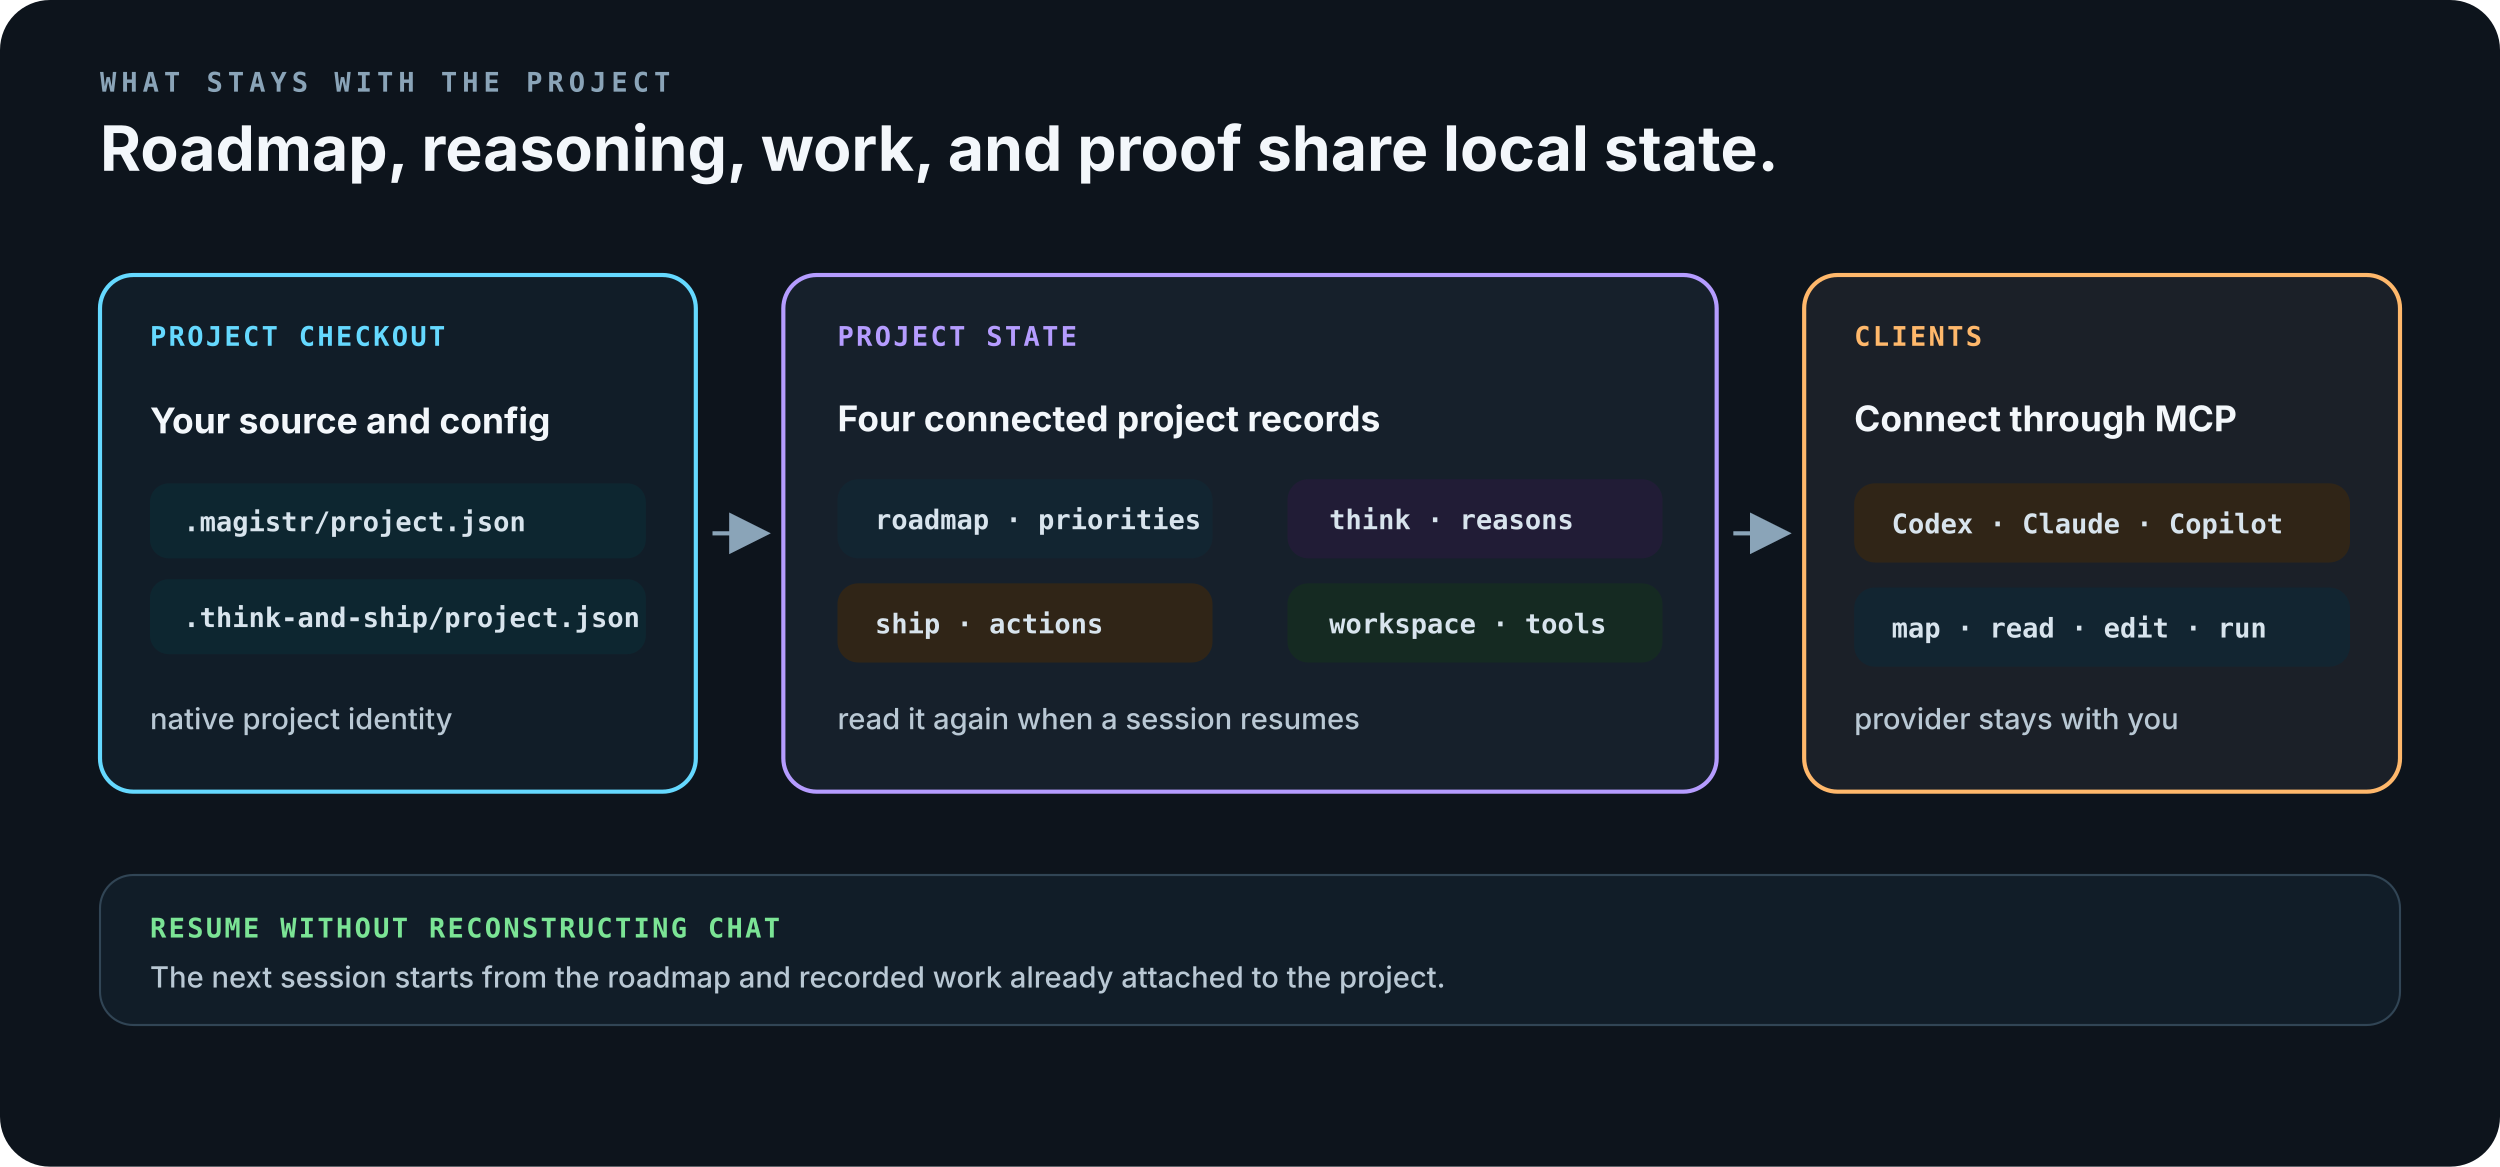
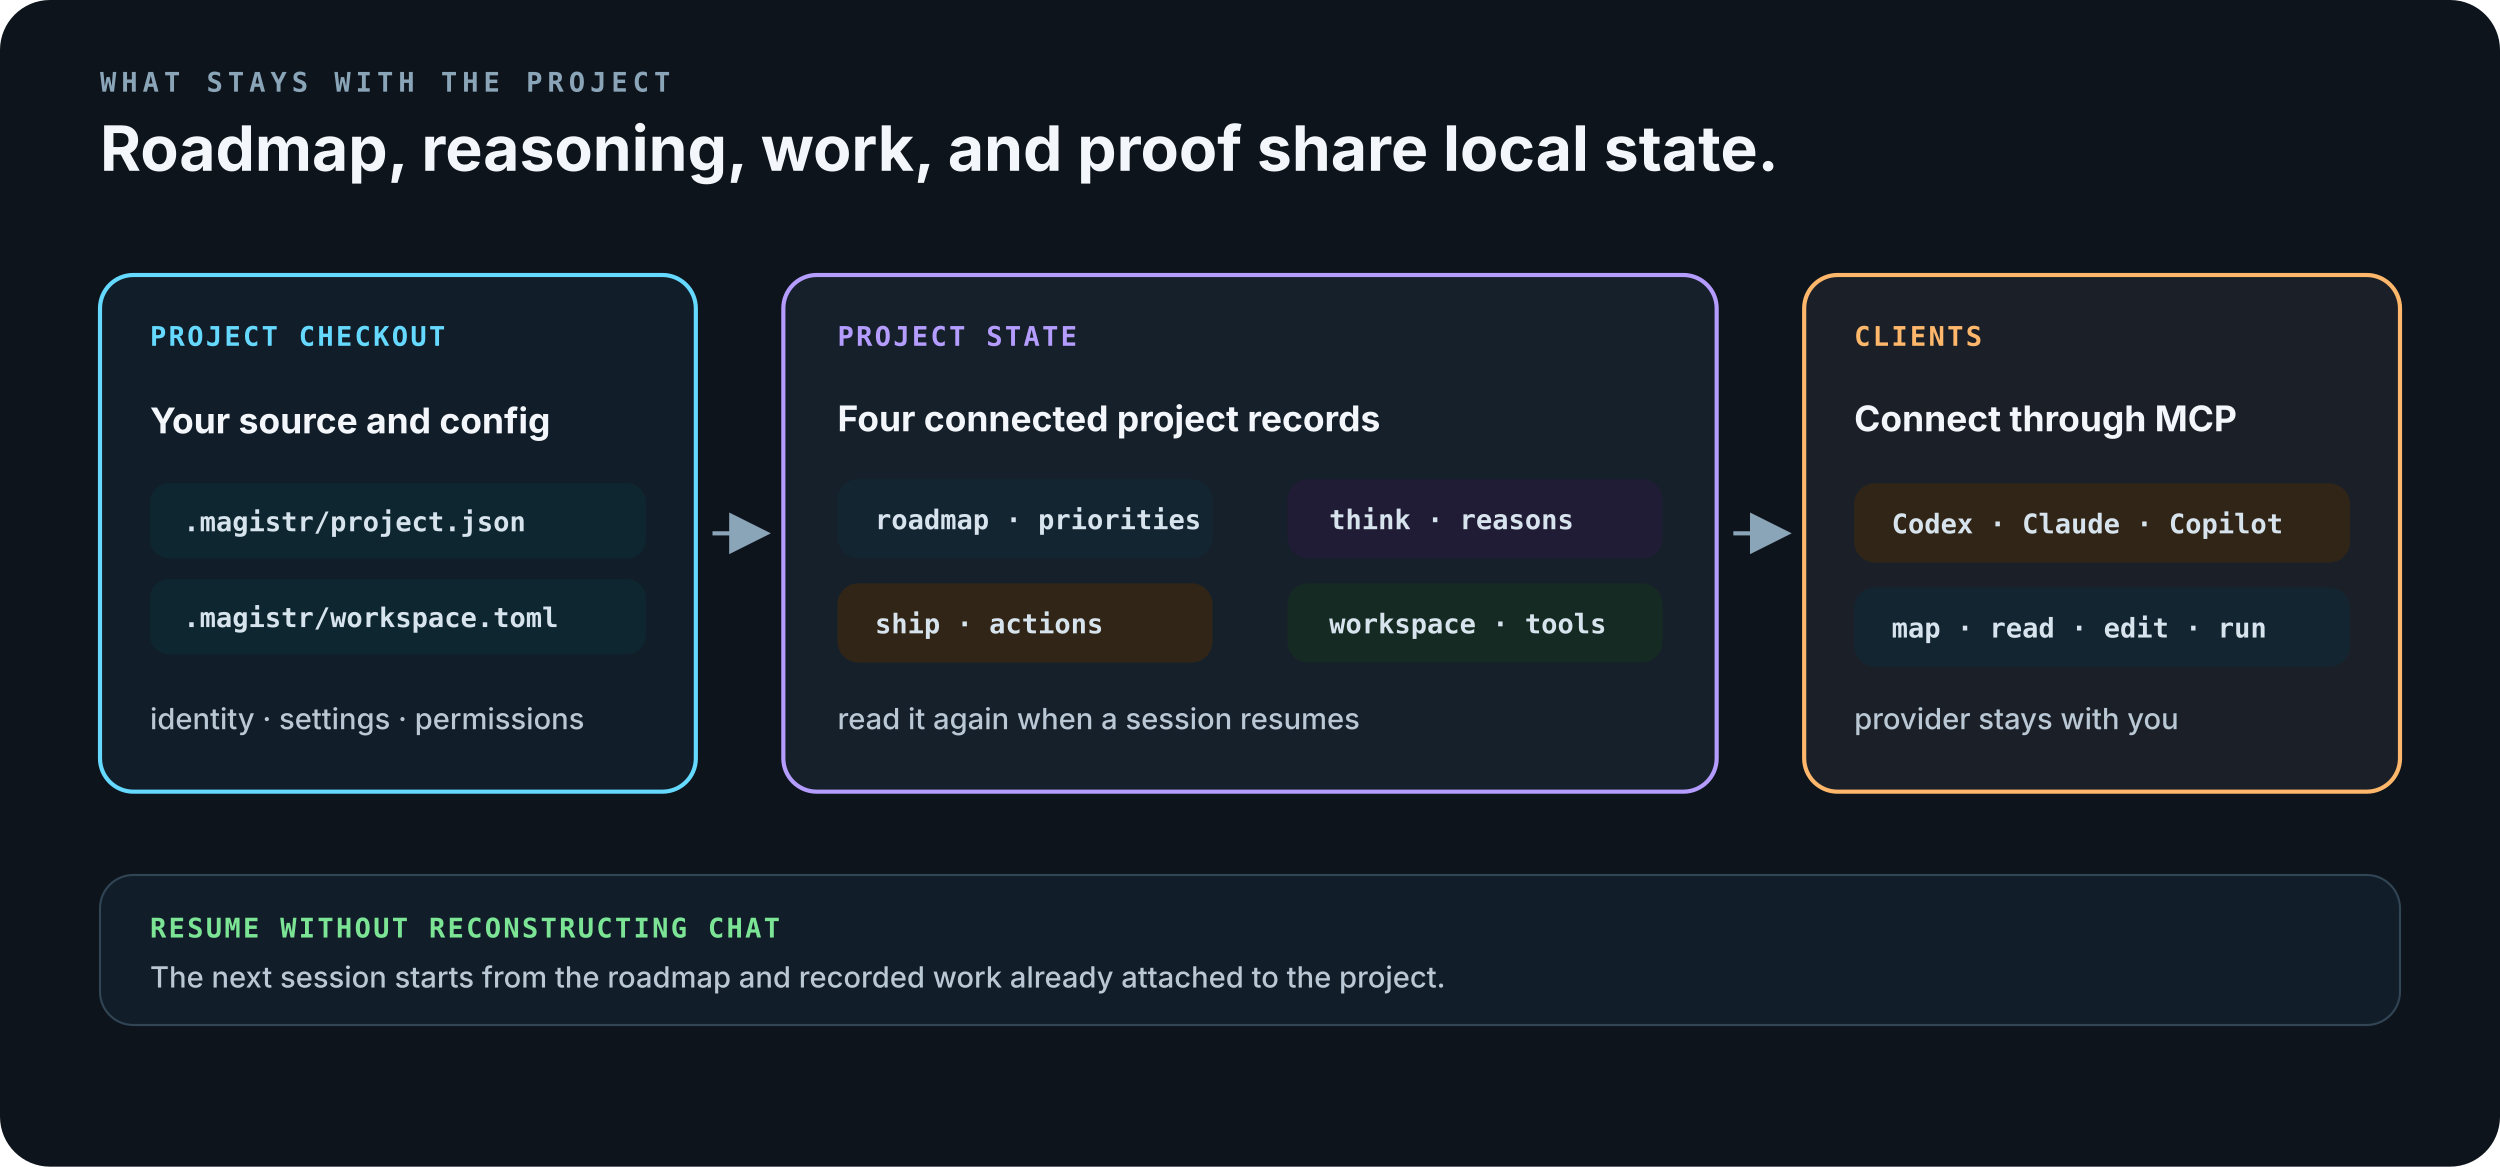
<svg xmlns="http://www.w3.org/2000/svg" viewBox="0 0 1200 560" role="img" aria-labelledby="title desc">
  <defs>
    <marker id="arrow" markerWidth="10" markerHeight="10" refX="8" refY="5" orient="auto">
      <path d="M0 0L10 5L0 10Z" fill="#8aa4b8" />
    </marker>
    <style>.kicker{font:600 13px ui-monospace,SFMono-Regular,Menlo,monospace;letter-spacing:2.4px;fill:#8aa4b8}.title{font:700 30px Inter,ui-sans-serif,system-ui,sans-serif;fill:#f3f7fb}.head{font:700 13px ui-monospace,SFMono-Regular,Menlo,monospace;letter-spacing:1.1px}.body{font:650 17px Inter,ui-sans-serif,system-ui,sans-serif;fill:#f3f7fb}.small{font:500 14px Inter,ui-sans-serif,system-ui,sans-serif;fill:#b9c8d4}.mono{font:600 13px ui-monospace,SFMono-Regular,Menlo,monospace;fill:#d8e4ed}</style>
  </defs>
  <rect width="1200" height="560" rx="24" fill="#0d141c" />
  <text x="48" y="44" class="kicker">WHAT STAYS WITH THE PROJECT</text>
  <text x="48" y="82" class="title">Roadmap, reasoning, work, and proof share local state.</text>
  <g role="group" aria-label="Project checkout">
    <rect x="48" y="132" width="286" height="248" rx="16" fill="#111d28" stroke="#65d9ff" stroke-width="2" />
    <text x="72" y="166" class="head" fill="#65d9ff">PROJECT CHECKOUT</text>
    <text x="72" y="208" class="body">Your source and config</text>
    <rect x="72" y="232" width="238" height="36" rx="9" fill="#0d2630" />
    <text x="88" y="255" class="mono">.magistr/project.json</text>
    <rect x="72" y="278" width="238" height="36" rx="9" fill="#0d2630" />
-     <text x="88" y="301" class="mono">.think-and-ship/project.json</text>
-     <text x="72" y="350" class="small">native project identity</text>
+     <text x="88" y="301" class="mono">.magistr/workspace.toml</text>
+     <text x="72" y="350" class="small">identity · settings · permissions</text>
  </g>
  <path d="M342 256H366" stroke="#8aa4b8" stroke-width="2" marker-end="url(#arrow)" />
  <g role="group" aria-label="Project state">
    <rect x="376" y="132" width="448" height="248" rx="16" fill="#16202b" stroke="#b59cff" stroke-width="2" />
    <text x="402" y="166" class="head" fill="#b59cff">PROJECT STATE</text>
    <text x="402" y="207" class="body">Four connected project records</text>
    <rect x="402" y="230" width="180" height="38" rx="10" fill="#122531" />
    <text x="420" y="254" class="mono">roadmap · priorities</text>
    <rect x="618" y="230" width="180" height="38" rx="10" fill="#211c36" />
    <text x="638" y="254" class="mono">think · reasons</text>
    <rect x="402" y="280" width="180" height="38" rx="10" fill="#302517" />
    <text x="420" y="304" class="mono">ship · actions</text>
    <rect x="618" y="280" width="180" height="38" rx="10" fill="#152a22" />
    <text x="638" y="304" class="mono">workspace · tools</text>
    <text x="402" y="350" class="small">read it again when a session resumes</text>
  </g>
  <path d="M832 256H856" stroke="#8aa4b8" stroke-width="2" marker-end="url(#arrow)" />
  <g role="group" aria-label="Agent and workspace clients">
    <rect x="866" y="132" width="286" height="248" rx="16" fill="#1b2028" stroke="#ffb86b" stroke-width="2" />
    <text x="890" y="166" class="head" fill="#ffb86b">CLIENTS</text>
    <text x="890" y="207" class="body">Connect through MCP</text>
    <rect x="890" y="232" width="238" height="38" rx="10" fill="#302517" />
    <text x="908" y="256" class="mono">Codex · Claude · Copilot</text>
    <rect x="890" y="282" width="238" height="38" rx="10" fill="#122531" />
    <text x="908" y="306" class="mono">map · read · edit · run</text>
    <text x="890" y="350" class="small">provider stays with you</text>
  </g>
  <rect x="48" y="420" width="1104" height="72" rx="16" fill="#111d28" stroke="#314555" />
  <text x="72" y="450" class="head" fill="#7be495">RESUME WITHOUT RECONSTRUCTING CHAT</text>
  <text x="72" y="474" class="small">The next session starts from the roadmap and recorded work already attached to the project.</text>
</svg>
